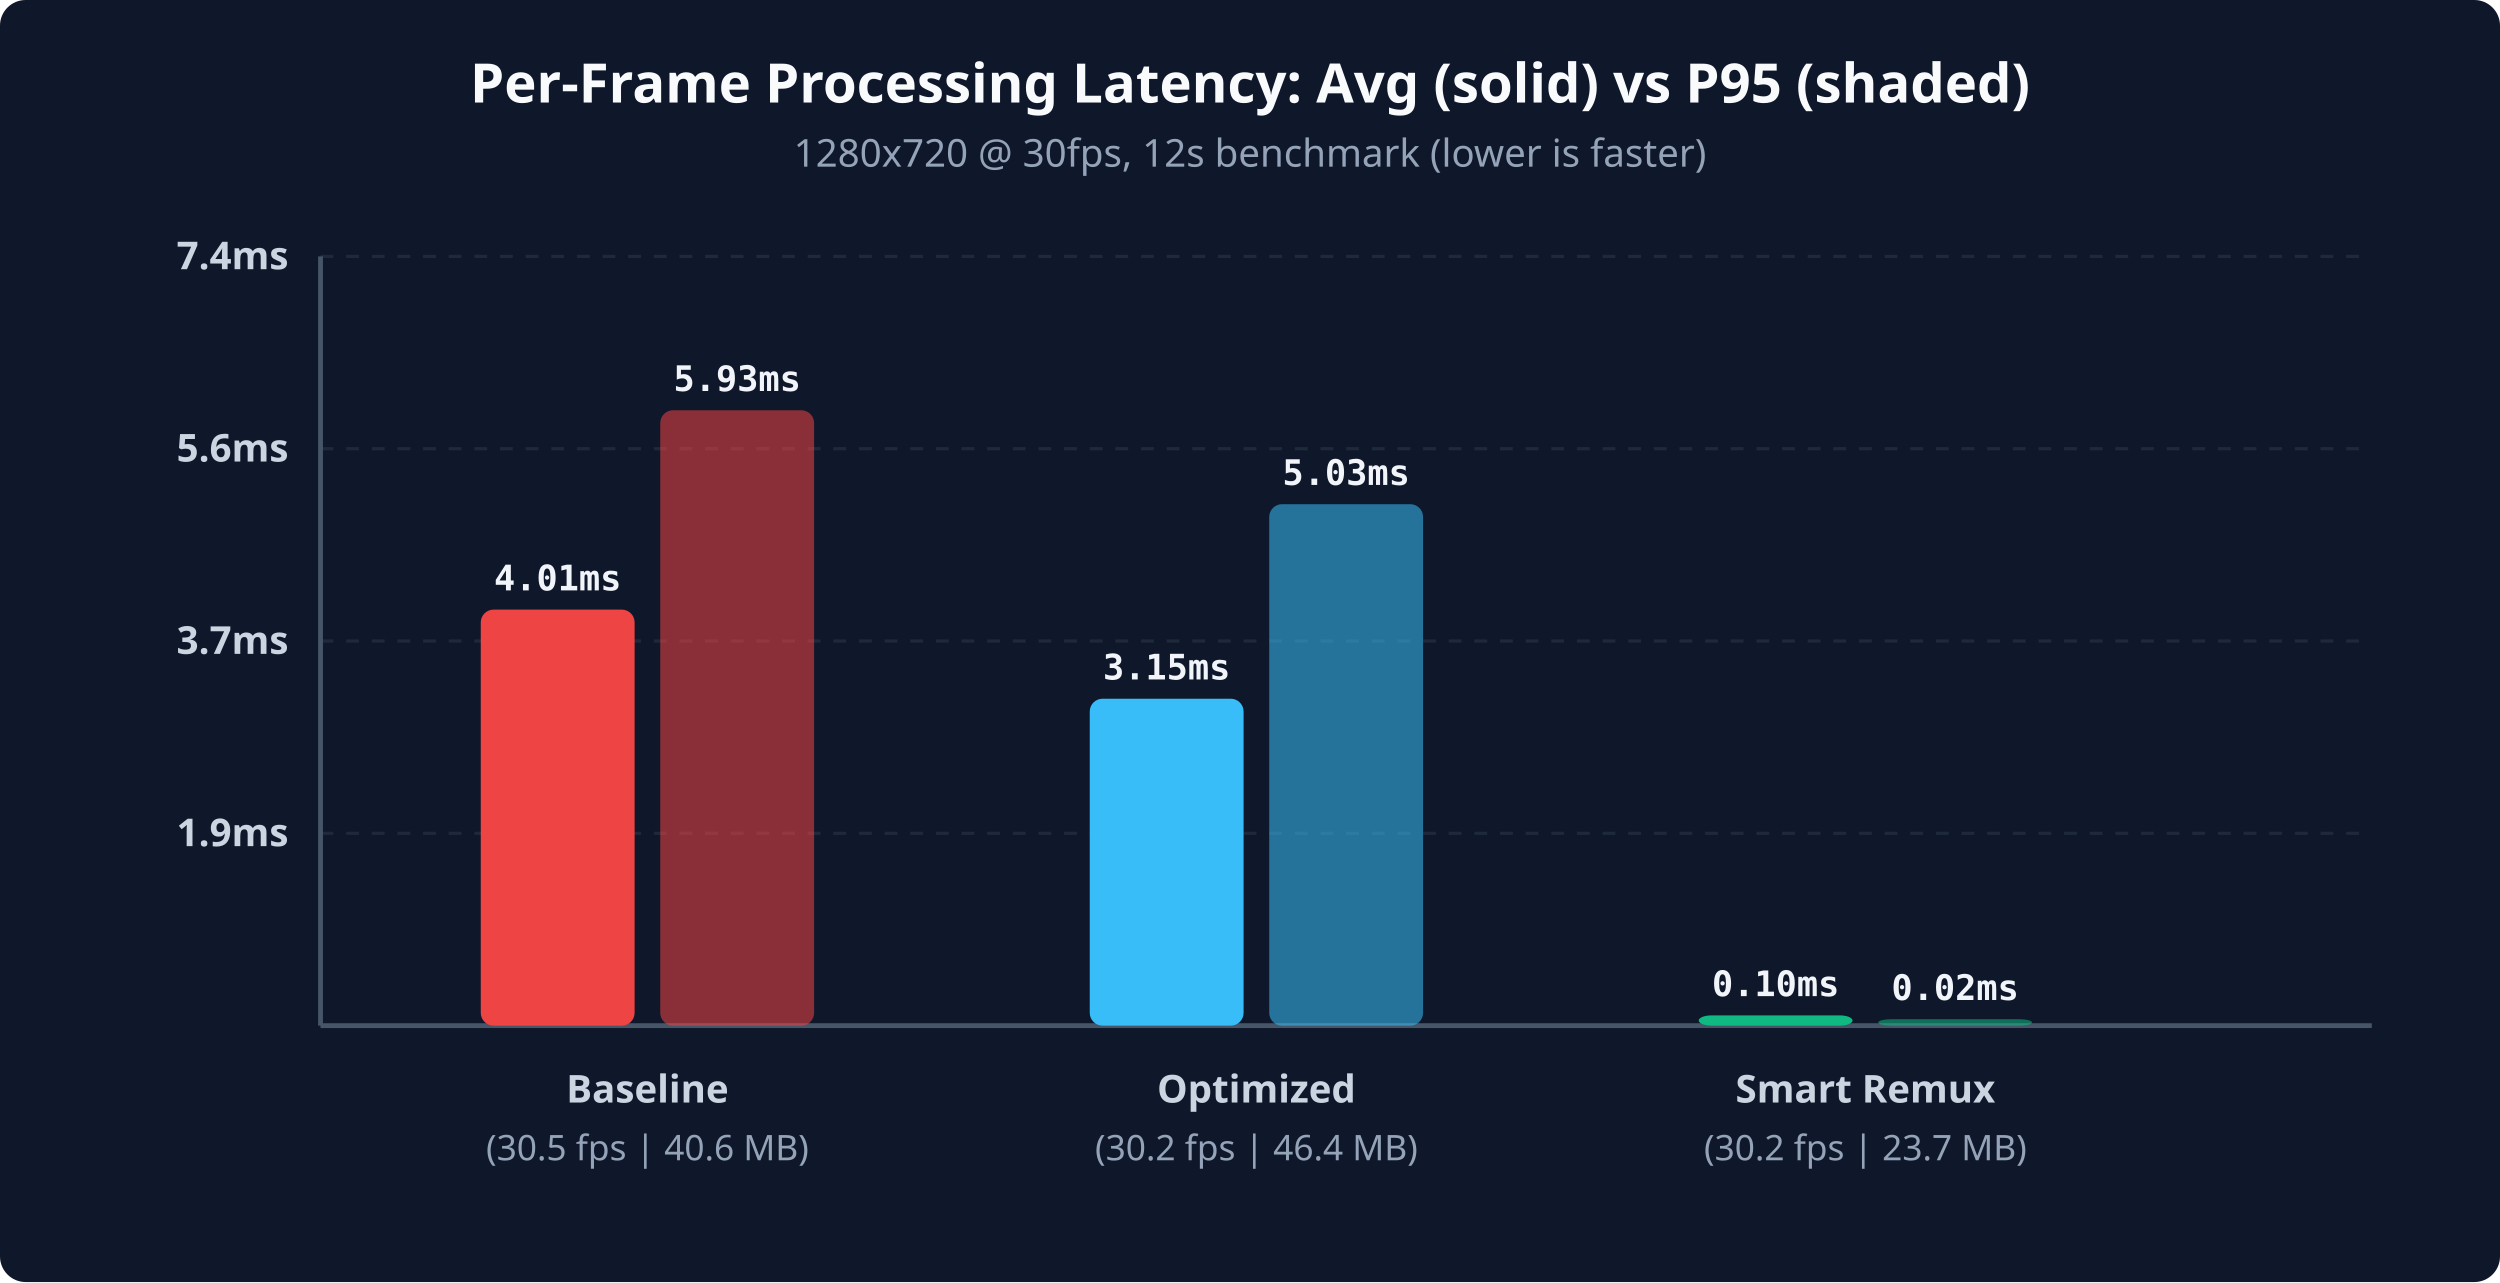
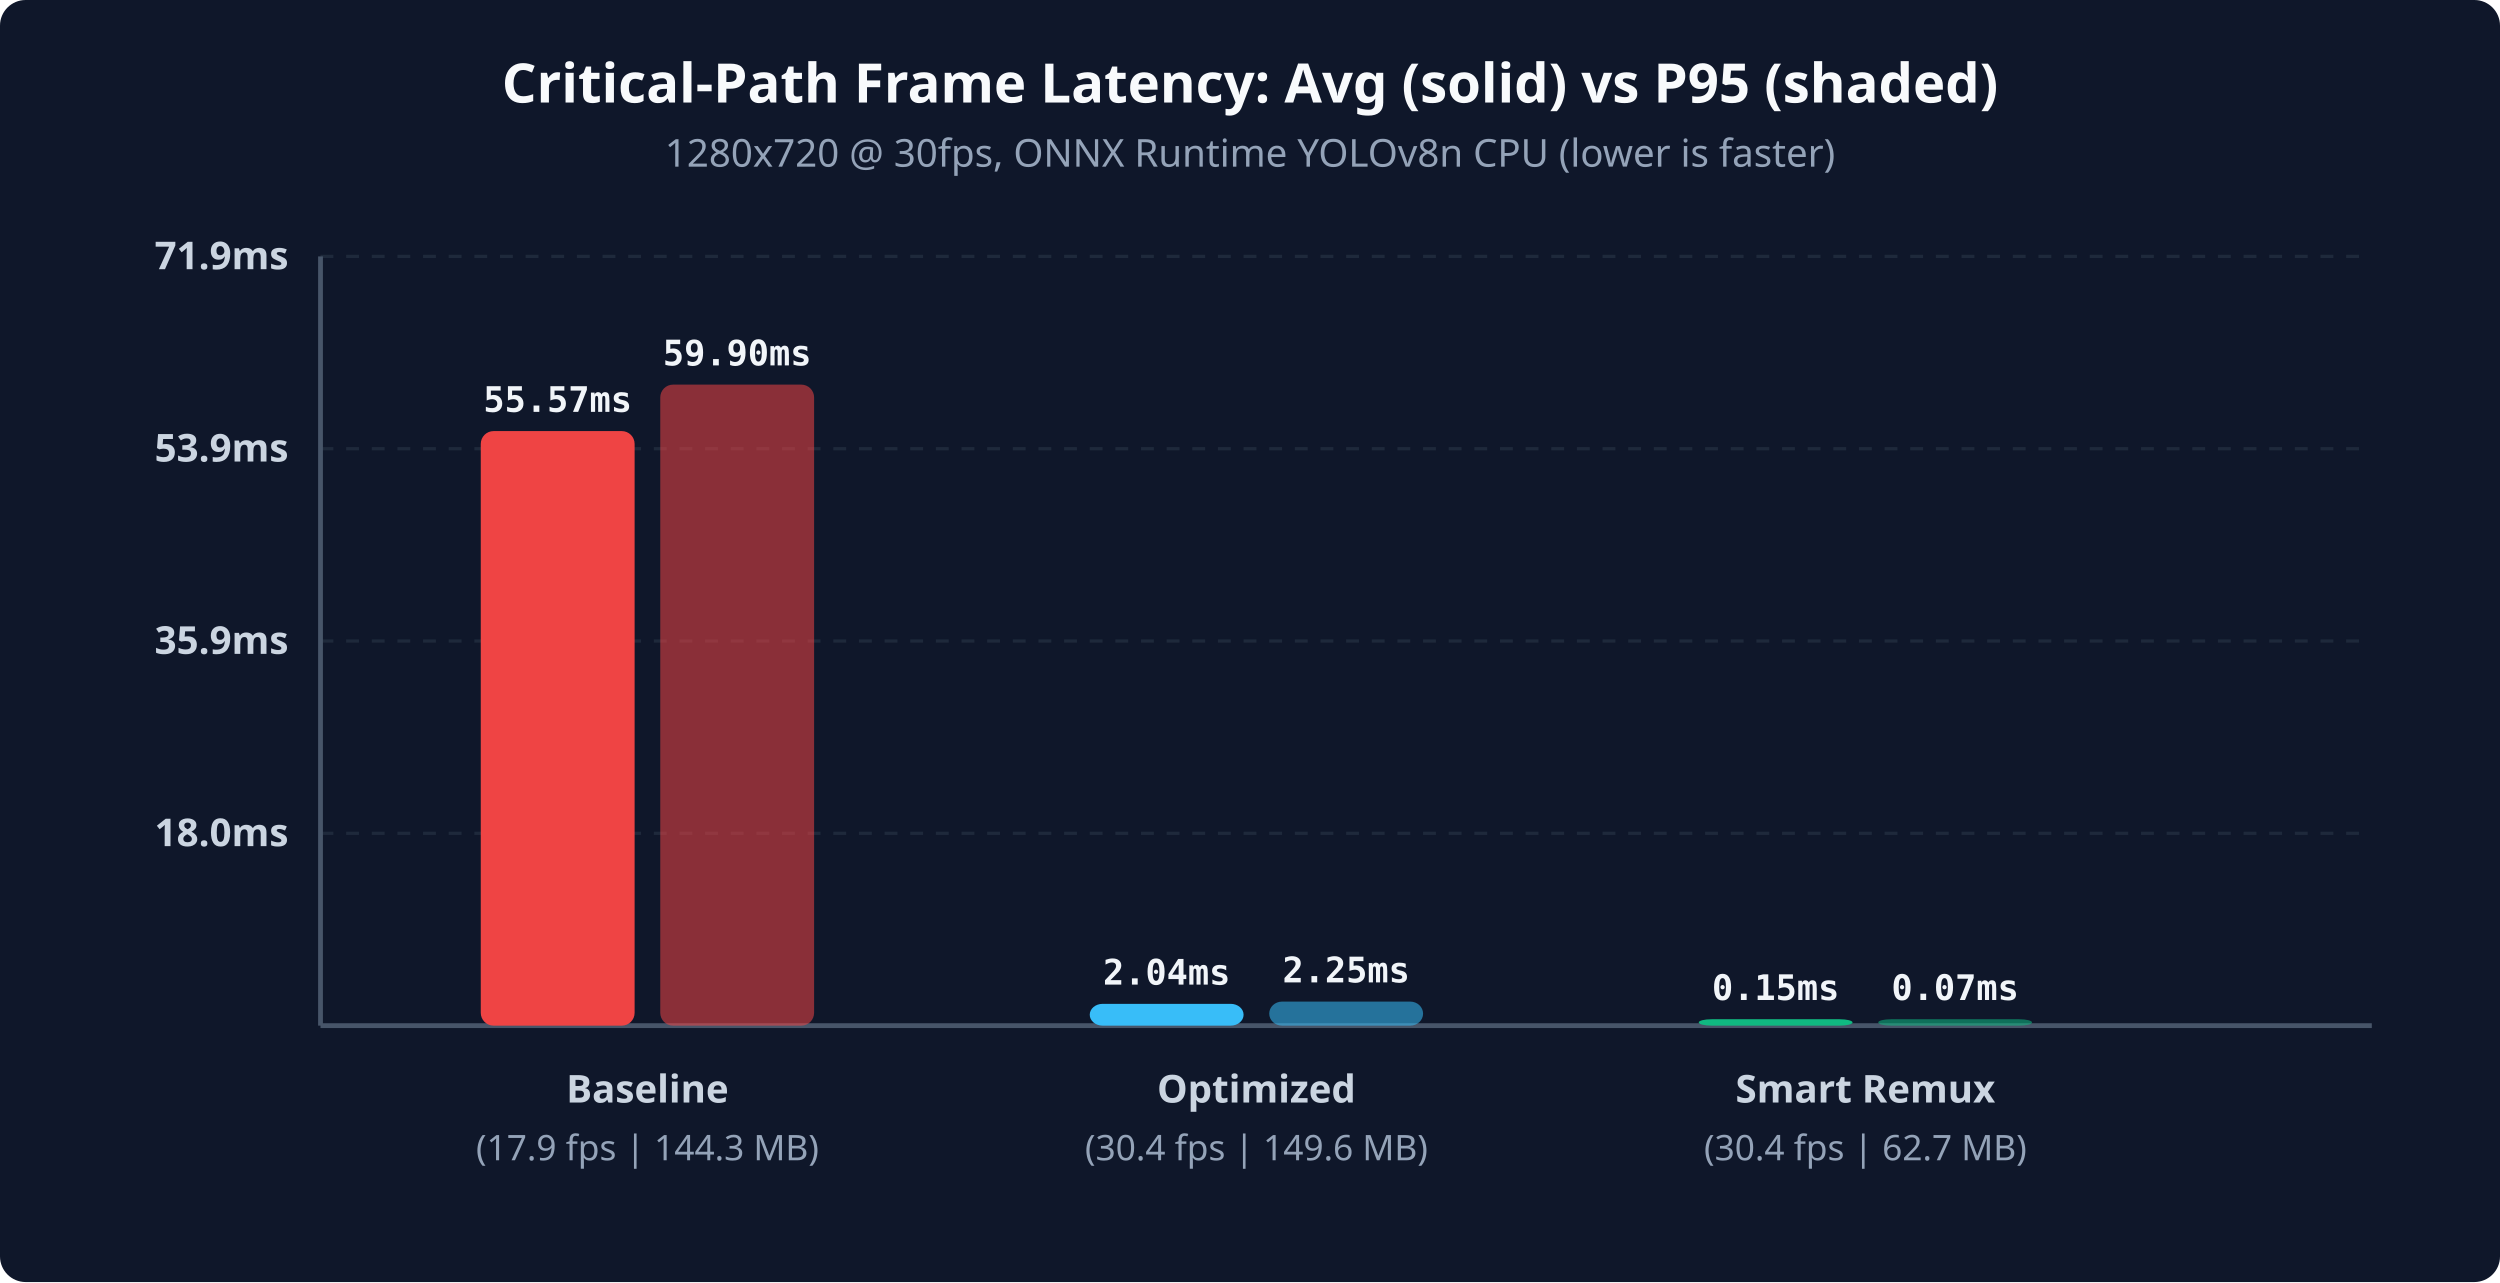
<svg xmlns="http://www.w3.org/2000/svg" width="780" height="400">
  <style>
    .title { font: bold 17px sans-serif; fill: #f8fafc; }
    .subtitle { font: 12px sans-serif; fill: #94a3b8; }
    .label { font: bold 12px sans-serif; fill: #cbd5e1; }
    .sub { font: 11px sans-serif; fill: #94a3b8; }
    .val { font: bold 11px monospace; fill: #f1f5f9; }
    .axis { stroke: #475569; stroke-width: 1.5; }
    .grid { stroke: #1e293b; stroke-width: 1; stroke-dasharray: 4; }
  </style>
  <rect width="100%" height="100%" fill="#0f172a" rx="8" />
-   <text x="390" y="32" text-anchor="middle" class="title">Per-Frame Processing Latency: Avg (solid) vs P95 (shaded)</text>
-   <text x="390" y="52" text-anchor="middle" class="subtitle">1280x720 @ 30fps, 12s benchmark (lower is faster)</text>
+   <text x="390" y="32" text-anchor="middle" class="title">Critical-Path Frame Latency: Avg (solid) vs P95 (shaded)</text>
+   <text x="390" y="52" text-anchor="middle" class="subtitle">1280x720 @ 30fps, ONNX Runtime YOLOv8n CPU (lower is faster)</text>
  <line x1="100" y1="260.0" x2="740" y2="260.0" class="grid" />
-   <text x="90" y="264.0" text-anchor="end" class="label">1.9ms</text>
+   <text x="90" y="264.0" text-anchor="end" class="label">18.0ms</text>
  <line x1="100" y1="200.0" x2="740" y2="200.0" class="grid" />
-   <text x="90" y="204.0" text-anchor="end" class="label">3.7ms</text>
+   <text x="90" y="204.0" text-anchor="end" class="label">35.9ms</text>
  <line x1="100" y1="140.0" x2="740" y2="140.0" class="grid" />
-   <text x="90" y="144.0" text-anchor="end" class="label">5.6ms</text>
+   <text x="90" y="144.0" text-anchor="end" class="label">53.9ms</text>
  <line x1="100" y1="80.0" x2="740" y2="80.0" class="grid" />
-   <text x="90" y="84.0" text-anchor="end" class="label">7.4ms</text>
+   <text x="90" y="84.0" text-anchor="end" class="label">71.9ms</text>
  <line x1="100" y1="320" x2="740" y2="320" class="axis" />
  <line x1="100" y1="80" x2="100" y2="320" class="axis" />
-   <rect x="150" y="190.2" width="48" height="129.8" fill="#ef4444" rx="4" />
-   <text x="174" y="184.2" text-anchor="middle" class="val">4.01ms</text>
-   <rect x="206" y="128.0" width="48" height="192.0" fill="#ef4444" fill-opacity="0.55" rx="4" />
-   <text x="230" y="122.0" text-anchor="middle" class="val">5.93ms</text>
+   <rect x="150" y="134.5" width="48" height="185.5" fill="#ef4444" rx="4" />
+   <text x="174" y="128.5" text-anchor="middle" class="val">55.57ms</text>
+   <rect x="206" y="120.0" width="48" height="200.0" fill="#ef4444" fill-opacity="0.55" rx="4" />
+   <text x="230" y="114.0" text-anchor="middle" class="val">59.90ms</text>
  <text x="202" y="344" text-anchor="middle" class="label">Baseline</text>
-   <text x="202" y="362" text-anchor="middle" class="sub">(30.5 fps | 40.6 MB)</text>
-   <rect x="340" y="218.0" width="48" height="102.0" fill="#38bdf8" rx="4" />
-   <text x="364" y="212.0" text-anchor="middle" class="val">3.15ms</text>
-   <rect x="396" y="157.3" width="48" height="162.7" fill="#38bdf8" fill-opacity="0.55" rx="4" />
-   <text x="420" y="151.3" text-anchor="middle" class="val">5.03ms</text>
+   <text x="202" y="362" text-anchor="middle" class="sub">(17.9 fps | 144.3 MB)</text>
+   <rect x="340" y="313.2" width="48" height="6.8" fill="#38bdf8" rx="4" />
+   <text x="364" y="307.2" text-anchor="middle" class="val">2.04ms</text>
+   <rect x="396" y="312.5" width="48" height="7.5" fill="#38bdf8" fill-opacity="0.55" rx="4" />
+   <text x="420" y="306.5" text-anchor="middle" class="val">2.25ms</text>
  <text x="392" y="344" text-anchor="middle" class="label">Optimized</text>
-   <text x="392" y="362" text-anchor="middle" class="sub">(30.2 fps | 46.4 MB)</text>
-   <rect x="530" y="316.8" width="48" height="3.2" fill="#10b981" rx="4" />
-   <text x="554" y="310.8" text-anchor="middle" class="val">0.10ms</text>
+   <text x="392" y="362" text-anchor="middle" class="sub">(30.4 fps | 149.6 MB)</text>
+   <rect x="530" y="318.0" width="48" height="2.0" fill="#10b981" rx="4" />
+   <text x="554" y="312.0" text-anchor="middle" class="val">0.15ms</text>
  <rect x="586" y="318.0" width="48" height="2.0" fill="#10b981" fill-opacity="0.55" rx="4" />
-   <text x="610" y="312.0" text-anchor="middle" class="val">0.02ms</text>
+   <text x="610" y="312.0" text-anchor="middle" class="val">0.07ms</text>
  <text x="582" y="344" text-anchor="middle" class="label">Smart Remux</text>
-   <text x="582" y="362" text-anchor="middle" class="sub">(30.2 fps | 23.7 MB)</text>
+   <text x="582" y="362" text-anchor="middle" class="sub">(30.4 fps | 62.7 MB)</text>
</svg>
